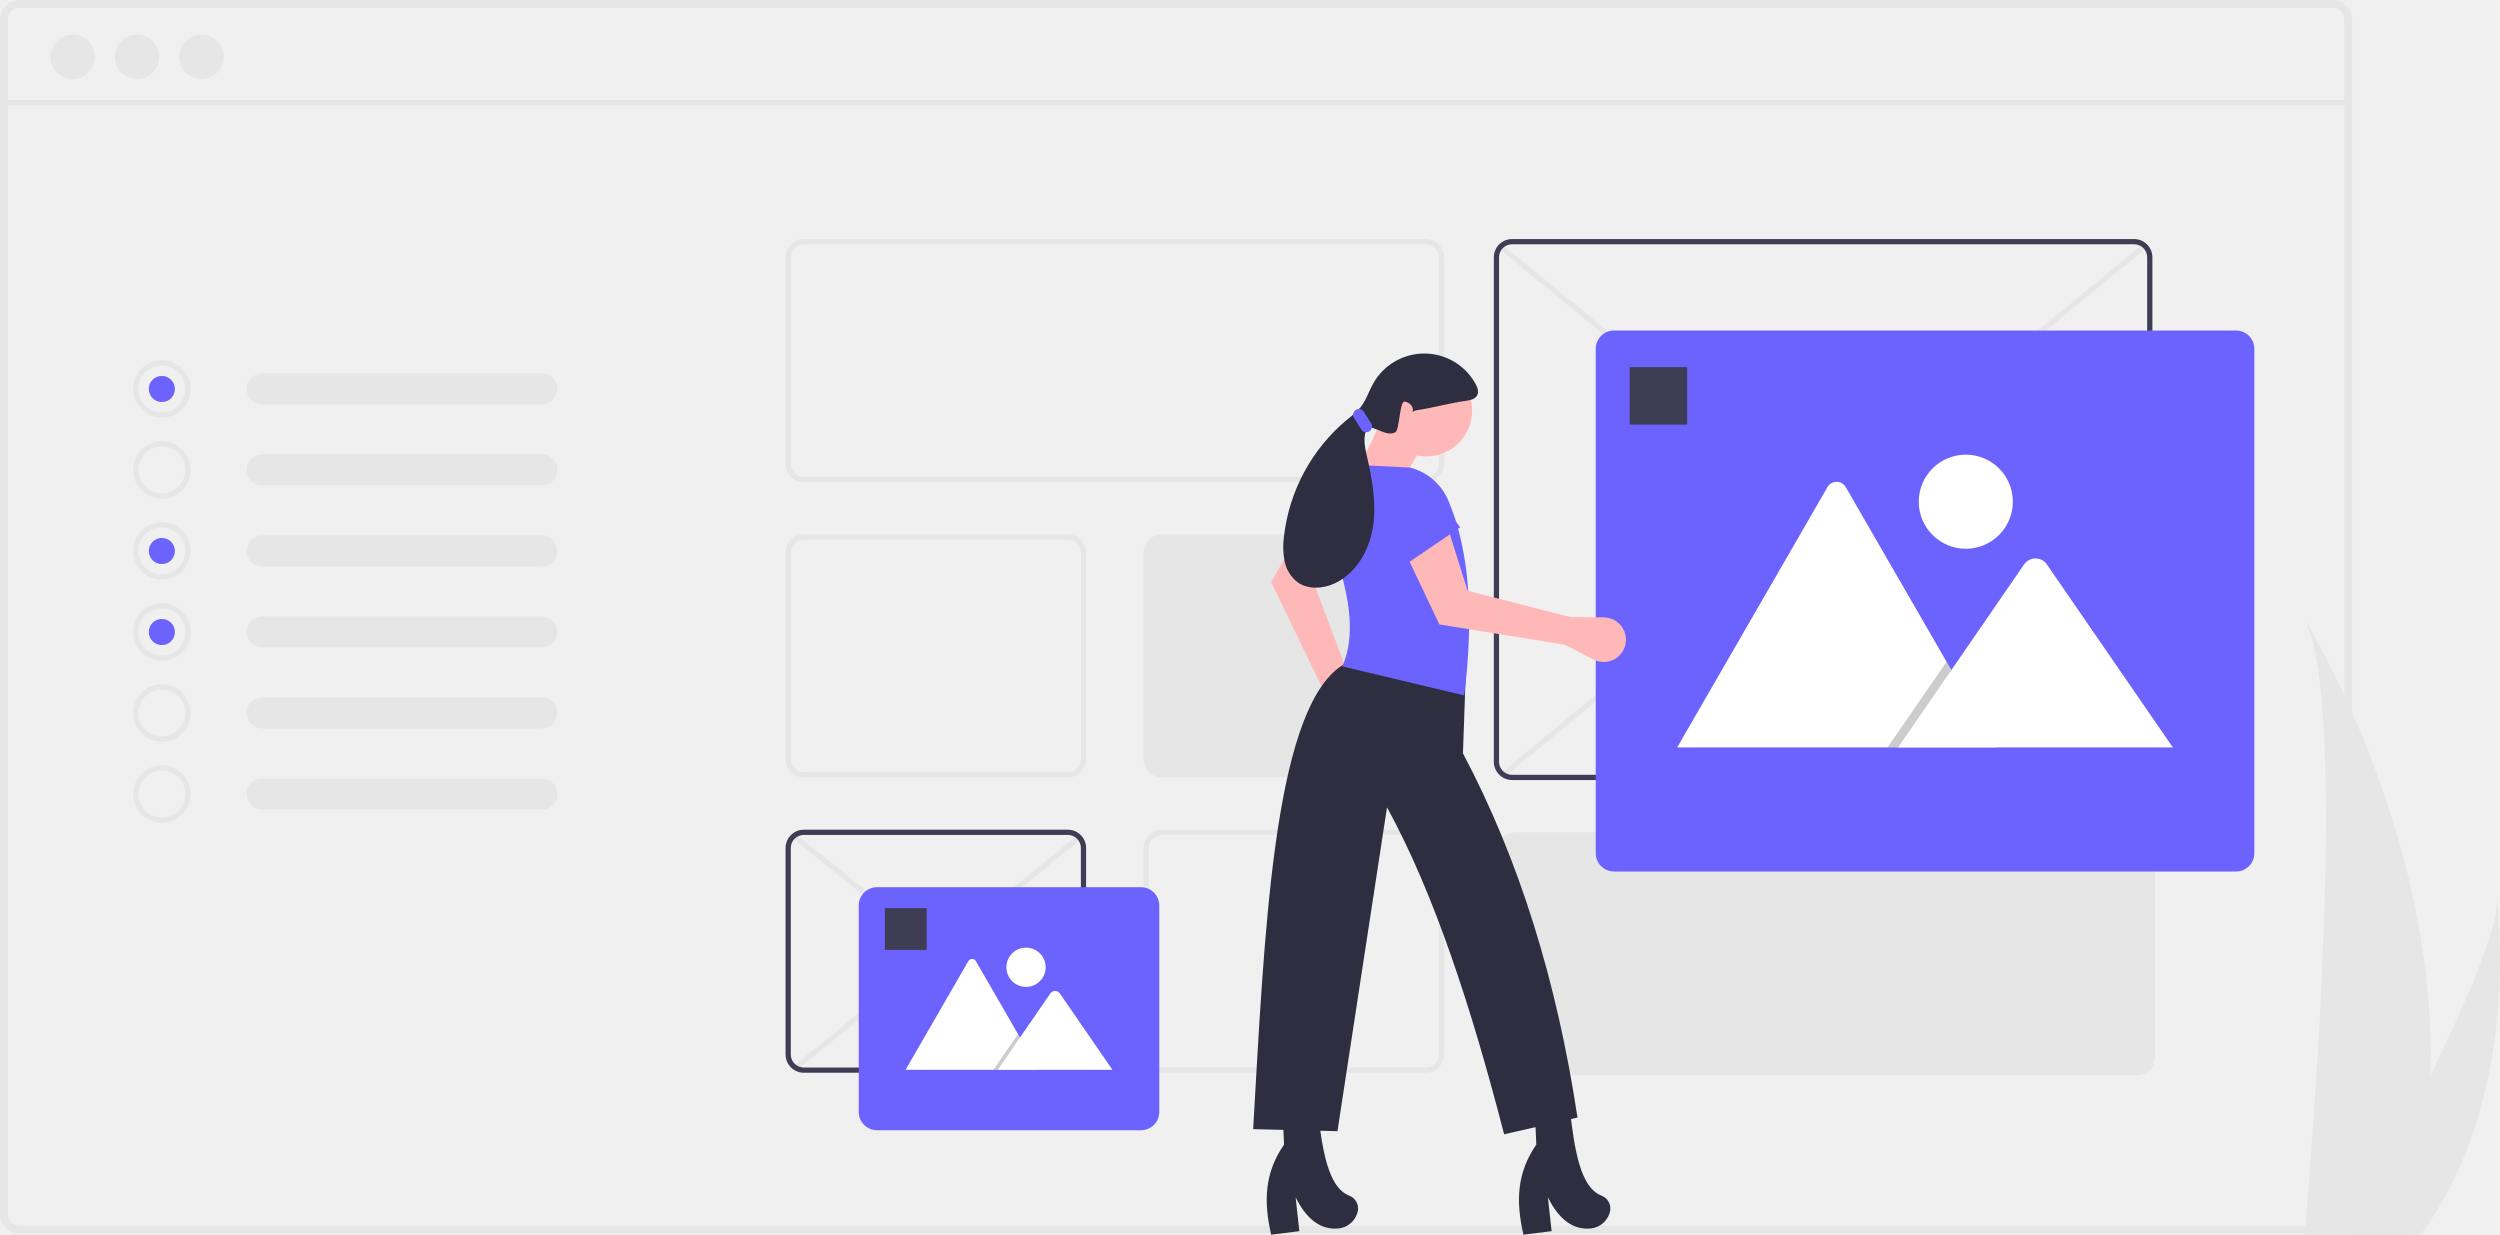
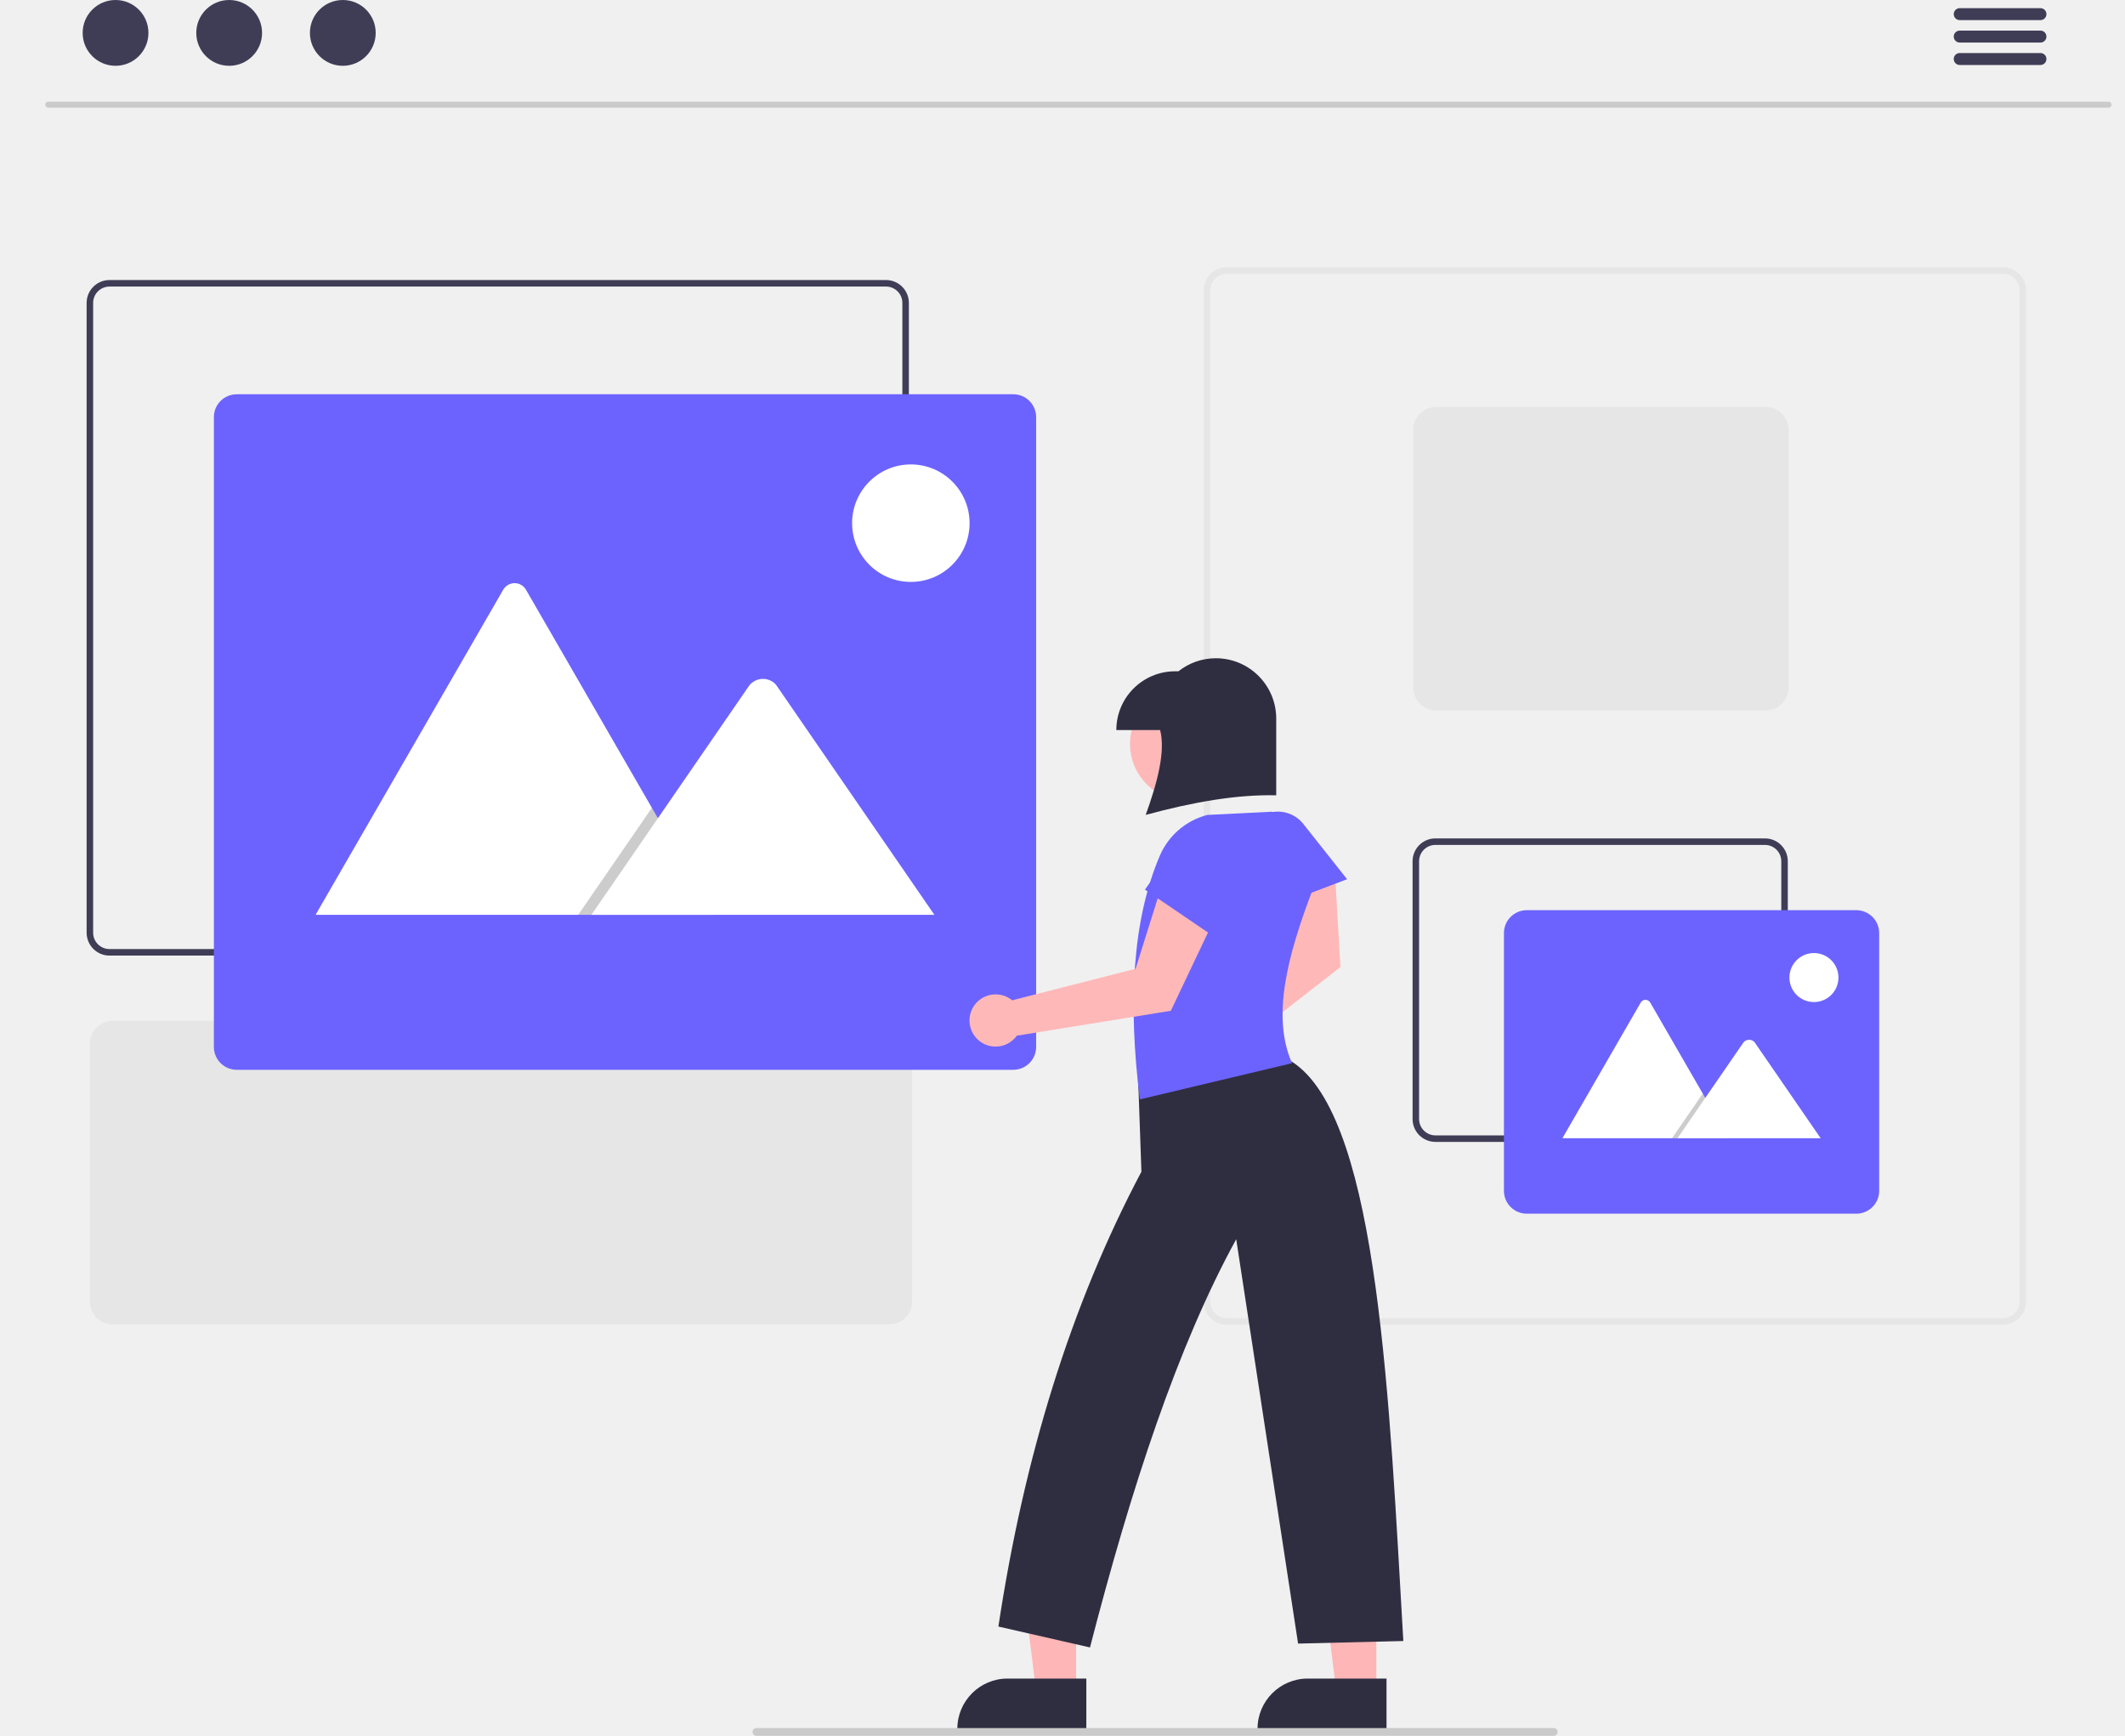
- <svg xmlns="http://www.w3.org/2000/svg" id="beb8b204-3759-49ce-94f2-7f3d3b03c1ba" data-name="Layer 1" width="956.58" height="472.468" viewBox="0 0 956.58 472.468">
-   <rect x="479.065" y="508.471" width="1.999" height="138.039" transform="translate(-392.5093 376.4049) rotate(-51.23093)" fill="#e6e6e6" />
-   <rect x="410.719" y="577.496" width="138.691" height="2.001" transform="translate(-379.0324 218.5114) rotate(-39.09657)" fill="#e6e6e6" />
-   <rect x="817.974" y="250.894" width="2" height="316.241" transform="translate(-138.1817 569.4692) rotate(-50.66761)" fill="#e6e6e6" />
-   <rect x="660.536" y="408.514" width="316.876" height="2" transform="translate(-195.1943 400.5366) rotate(-39.49025)" fill="#e6e6e6" />
-   <path d="M1014.21,213.766h-885a7.503,7.503,0,0,0-7.5,7.5v457a7.503,7.503,0,0,0,7.5,7.5h885a7.53,7.53,0,0,0,6.03-3.06,6.567,6.567,0,0,0,.95-1.72,7.234,7.234,0,0,0,.52-2.72v-457A7.503,7.503,0,0,0,1014.21,213.766Zm4.5,464.5a4.507,4.507,0,0,1-4.5,4.5h-885a4.507,4.507,0,0,1-4.5-4.5v-457a4.507,4.507,0,0,1,4.5-4.5h885a4.507,4.507,0,0,1,4.5,4.5Z" transform="translate(-121.7099 -213.7661)" fill="#e6e6e6" />
-   <rect x="3" y="38.33" width="897" height="2" fill="#e6e6e6" />
-   <path d="M1051.653,625.216a215.891,215.891,0,0,1-10.085,59.679c-.141.448-.288.89-.435,1.338h-37.636c.04-.402.08-.85.12-1.338,2.509-28.849,16.978-204.433-.321-234.46C1004.809,452.871,1054.57,533.55,1051.653,625.216Z" transform="translate(-121.7099 -213.7661)" fill="#e6e6e6" />
-   <path d="M1048.829,684.896c-.315.448-.642.897-.977,1.338h-28.233c.214-.381.462-.83.75-1.338,4.664-8.419,18.47-33.587,31.285-59.679,13.772-28.039,26.407-57.143,25.343-67.676C1077.323,559.916,1086.852,632.337,1048.829,684.896Z" transform="translate(-121.7099 -213.7661)" fill="#e6e6e6" />
-   <path d="M667.29,398.234h-238a7.008,7.008,0,0,1-7-7v-79a7.008,7.008,0,0,1,7-7h238a7.008,7.008,0,0,1,7,7v79A7.008,7.008,0,0,1,667.29,398.234Zm-238-91a5.006,5.006,0,0,0-5,5v79a5.006,5.006,0,0,0,5,5h238a5.006,5.006,0,0,0,5-5v-79a5.006,5.006,0,0,0-5-5Z" transform="translate(-121.7099 -213.7661)" fill="#e6e6e6" />
-   <path d="M939.29,625.234h-238a7.008,7.008,0,0,1-7-7v-79a7.008,7.008,0,0,1,7-7h238a7.008,7.008,0,0,1,7,7v79A7.008,7.008,0,0,1,939.29,625.234Z" transform="translate(-121.7099 -213.7661)" fill="#e6e6e6" />
-   <path d="M530.29,511.234h-101a7.008,7.008,0,0,1-7-7v-79a7.008,7.008,0,0,1,7-7h101a7.008,7.008,0,0,1,7,7v79A7.008,7.008,0,0,1,530.29,511.234Zm-101-91a5.006,5.006,0,0,0-5,5v79a5.006,5.006,0,0,0,5,5h101a5.006,5.006,0,0,0,5-5v-79a5.006,5.006,0,0,0-5-5Z" transform="translate(-121.7099 -213.7661)" fill="#e6e6e6" />
-   <path d="M667.29,511.234h-101a7.008,7.008,0,0,1-7-7v-79a7.008,7.008,0,0,1,7-7h101a7.008,7.008,0,0,1,7,7v79A7.008,7.008,0,0,1,667.29,511.234Z" transform="translate(-121.7099 -213.7661)" fill="#e6e6e6" />
-   <path d="M530.29,624.234h-101a7.008,7.008,0,0,1-7-7v-79a7.008,7.008,0,0,1,7-7h101a7.008,7.008,0,0,1,7,7v79A7.008,7.008,0,0,1,530.29,624.234Zm-101-91a5.006,5.006,0,0,0-5,5v79a5.006,5.006,0,0,0,5,5h101a5.006,5.006,0,0,0,5-5v-79a5.006,5.006,0,0,0-5-5Z" transform="translate(-121.7099 -213.7661)" fill="#3f3d56" />
-   <path d="M667.29,624.234h-101a7.008,7.008,0,0,1-7-7v-79a7.008,7.008,0,0,1,7-7h101a7.008,7.008,0,0,1,7,7v79A7.008,7.008,0,0,1,667.29,624.234Zm-101-91a5.006,5.006,0,0,0-5,5v79a5.006,5.006,0,0,0,5,5h101a5.006,5.006,0,0,0,5-5v-79a5.006,5.006,0,0,0-5-5Z" transform="translate(-121.7099 -213.7661)" fill="#e6e6e6" />
-   <path d="M938.29,512.234h-238a7.008,7.008,0,0,1-7-7v-193a7.008,7.008,0,0,1,7-7h238a7.008,7.008,0,0,1,7,7v193A7.008,7.008,0,0,1,938.29,512.234Zm-238-205a5.006,5.006,0,0,0-5,5v193a5.006,5.006,0,0,0,5,5h238a5.006,5.006,0,0,0,5-5v-193a5.006,5.006,0,0,0-5-5Z" transform="translate(-121.7099 -213.7661)" fill="#3f3d56" />
-   <path d="M977.29,547.234h-238a7.008,7.008,0,0,1-7-7v-193a7.008,7.008,0,0,1,7-7h238a7.008,7.008,0,0,1,7,7v193A7.008,7.008,0,0,1,977.29,547.234Z" transform="translate(-121.7099 -213.7661)" fill="#6c63ff" />
-   <path d="M885.443,499.734H763.938a2.478,2.478,0,0,1-.454-.036l57.466-99.54a4.024,4.024,0,0,1,7.004,0l38.567,66.799,1.848,3.196Z" transform="translate(-121.7099 -213.7661)" fill="#fff" />
-   <polygon points="763.733 285.968 722.248 285.968 742.613 256.387 744.079 254.256 744.812 253.191 746.66 256.387 763.733 285.968" opacity="0.2" style="isolation:isolate" />
-   <path d="M953.097,499.734H848.004l20.365-29.581,1.466-2.131L896.372,429.473a5.37,5.37,0,0,1,7.971-.477,4.796,4.796,0,0,1,.382.477Z" transform="translate(-121.7099 -213.7661)" fill="#fff" />
-   <circle cx="752.18" cy="191.968" r="18" fill="#fff" />
-   <rect x="623.58" y="140.468" width="22" height="22" fill="#3f3d56" />
-   <path d="M558.29,646.234h-101a7.008,7.008,0,0,1-7-7v-79a7.008,7.008,0,0,1,7-7h101a7.008,7.008,0,0,1,7,7v79A7.008,7.008,0,0,1,558.29,646.234Z" transform="translate(-121.7099 -213.7661)" fill="#6c63ff" />
-   <path d="M519.121,623.103h-50.705a1.034,1.034,0,0,1-.189-.015L492.208,581.549a1.679,1.679,0,0,1,2.923,0L511.225,609.425l.771,1.334Z" transform="translate(-121.7099 -213.7661)" fill="#fff" />
-   <polygon points="397.411 409.337 380.1 409.337 388.598 396.993 389.21 396.104 389.515 395.659 390.286 396.993 397.411 409.337" opacity="0.2" style="isolation:isolate" />
-   <path d="M547.353,623.103H503.498l8.498-12.344.612-.889,11.074-16.087a2.241,2.241,0,0,1,3.326-.199,2.001,2.001,0,0,1,.159.199Z" transform="translate(-121.7099 -213.7661)" fill="#fff" />
-   <circle cx="392.59" cy="370.11" r="7.512" fill="#fff" />
-   <rect x="338.58" y="347.468" width="16" height="16" fill="#3f3d56" />
-   <path id="f57cf1cd-83f7-4fd3-a8d1-d71a660a6415" data-name="Path 40" d="M221.908,356.619a5.947,5.947,0,0,0,0,11.892H328.994a5.947,5.947,0,0,0,.195-11.892q-.098-.002-.195,0Z" transform="translate(-121.7099 -213.7661)" fill="#e6e6e6" />
-   <path id="aee25563-7463-4829-8b3c-d6945ce6dfe7" data-name="Path 40" d="M221.908,387.619a5.947,5.947,0,0,0,0,11.892H328.994a5.947,5.947,0,0,0,.195-11.892q-.098-.002-.195,0Z" transform="translate(-121.7099 -213.7661)" fill="#e6e6e6" />
-   <path id="aefa15f9-40e4-4075-8c80-8ab2e97e1ce3" data-name="Path 40" d="M221.908,418.619a5.947,5.947,0,0,0,0,11.892H328.994a5.947,5.947,0,0,0,.195-11.892q-.098-.002-.195,0Z" transform="translate(-121.7099 -213.7661)" fill="#e6e6e6" />
-   <path id="a405b459-42e8-4eb5-9988-b9086189387e" data-name="Path 40" d="M221.908,449.619a5.947,5.947,0,0,0,0,11.892H328.994a5.947,5.947,0,0,0,.195-11.892q-.098-.002-.195,0Z" transform="translate(-121.7099 -213.7661)" fill="#e6e6e6" />
-   <path id="b32f5175-a272-4d51-9048-0542c511c928" data-name="Path 40" d="M221.908,480.619a5.947,5.947,0,0,0,0,11.892H328.994a5.947,5.947,0,0,0,.195-11.892q-.098-.002-.195,0Z" transform="translate(-121.7099 -213.7661)" fill="#e6e6e6" />
-   <path id="b3f78383-4856-4bdc-97c4-b8cb03fde67d" data-name="Path 40" d="M221.908,511.619a5.947,5.947,0,0,0,0,11.892H328.994a5.947,5.947,0,0,0,.195-11.892q-.098-.002-.195,0Z" transform="translate(-121.7099 -213.7661)" fill="#e6e6e6" />
-   <path d="M183.637,373.597a11,11,0,1,1,11-11A11.012,11.012,0,0,1,183.637,373.597Zm0-20a9,9,0,1,0,9,9A9.01,9.01,0,0,0,183.637,353.597Z" transform="translate(-121.7099 -213.7661)" fill="#e6e6e6" />
-   <path d="M183.637,404.597a11,11,0,1,1,11-11A11.012,11.012,0,0,1,183.637,404.597Zm0-20a9,9,0,1,0,9,9A9.01,9.01,0,0,0,183.637,384.597Z" transform="translate(-121.7099 -213.7661)" fill="#e6e6e6" />
-   <path d="M183.637,435.566a11,11,0,1,1,11-11A11.012,11.012,0,0,1,183.637,435.566Zm0-20a9,9,0,1,0,9,9A9.01,9.01,0,0,0,183.637,415.566Z" transform="translate(-121.7099 -213.7661)" fill="#e6e6e6" />
-   <path d="M183.637,466.566a11,11,0,1,1,11-11A11.012,11.012,0,0,1,183.637,466.566Zm0-20a9,9,0,1,0,9,9A9.01,9.01,0,0,0,183.637,446.566Z" transform="translate(-121.7099 -213.7661)" fill="#e6e6e6" />
-   <path d="M183.637,497.566a11,11,0,1,1,11-11A11.012,11.012,0,0,1,183.637,497.566Zm0-20a9,9,0,1,0,9,9A9.01,9.01,0,0,0,183.637,477.566Z" transform="translate(-121.7099 -213.7661)" fill="#e6e6e6" />
-   <path d="M183.637,528.566a11,11,0,1,1,11-11A11.012,11.012,0,0,1,183.637,528.566Zm0-20a9,9,0,1,0,9,9A9.01,9.01,0,0,0,183.637,508.566Z" transform="translate(-121.7099 -213.7661)" fill="#e6e6e6" />
-   <circle cx="61.927" cy="148.831" r="5" fill="#6c63ff" />
-   <circle cx="61.927" cy="210.831" r="5" fill="#6c63ff" />
-   <circle cx="61.927" cy="241.831" r="5" fill="#6c63ff" />
-   <path d="M629.278,480.34l1.621,12.154a8.531,8.531,0,0,0,10.978,7.022h0a8.531,8.531,0,0,0,4.522-12.96l-7.272-10.648-14.282-37.92,14.774-19.206-17.236-7.387-14.282,25.116Z" transform="translate(-121.7099 -213.7661)" fill="#ffb8b8" />
-   <path d="M618.443,412.38l24.623,9.357,6.012-16.699a9.991,9.991,0,0,0-4.475-12.077h0a9.991,9.991,0,0,0-12.759,2.491Z" transform="translate(-121.7099 -213.7661)" fill="#6c63ff" />
-   <path d="M601.207,645.81l32.256.786,18.961-123.903c17.988,32.764,32.254,76.428,44.815,125.087l28.071-6.402c-7.821-51.783-22.154-98.457-43.83-139.369l.985-28.071-44.815-6.895a20.332,20.332,0,0,0-3.594,2.156C608.733,488.057,605.455,572.972,601.207,645.81Z" transform="translate(-121.7099 -213.7661)" fill="#2f2e41" />
-   <path d="M704.626,686.192l10.781-1.348-1.424-12.934c4.373,8.799,9.96,12.641,16.673,11.876a8.408,8.408,0,0,0,6.904-5.784h0a8.575,8.575,0,0,0,.24-.872,5.29,5.29,0,0,0-3.435-5.927c-8.053-3.21-10.252-17.813-12.011-33.274l-13.297,2.462.492,11.327C701.968,662.701,701.748,673.688,704.626,686.192Z" transform="translate(-121.7099 -213.7661)" fill="#2f2e41" />
-   <path d="M608.102,686.192l10.781-1.348-1.424-12.934c4.373,8.799,9.96,12.641,16.673,11.876a8.408,8.408,0,0,0,6.904-5.784h0a8.575,8.575,0,0,0,.24-.872,5.29,5.29,0,0,0-3.435-5.927c-8.053-3.21-10.252-17.813-12.011-33.274l-13.297,2.462.492,11.327C605.444,662.701,605.224,673.688,608.102,686.192Z" transform="translate(-121.7099 -213.7661)" fill="#2f2e41" />
-   <circle cx="545.794" cy="157.163" r="17.468" fill="#ffb8b8" />
-   <path d="M633.218,404.5l23.146-3.94,11.819-19.699-16.744-10.834C648.164,381.359,641.701,392.872,633.218,404.5Z" transform="translate(-121.7099 -213.7661)" fill="#ffb8b8" />
-   <path d="M635.314,468.749,681.972,479.848c3.594-29.206,2.378-54.756-6.16-74.739A21.775,21.775,0,0,0,661.288,392.681h0l-19.699-.985h0a22.68,22.68,0,0,0-12.497,24.119C636.569,435.524,641.713,454.341,635.314,468.749Z" transform="translate(-121.7099 -213.7661)" fill="#6c63ff" />
-   <path d="M720.513,460.466l10.888,5.64a8.531,8.531,0,0,0,12.047-4.97v0A8.531,8.531,0,0,0,735.421,450l-12.893-.146-39.258-10.036-7.268-23.116-15.934,9.889,12.393,26.1Z" transform="translate(-121.7099 -213.7661)" fill="#ffb8b8" />
-   <path d="M658.617,430.385l21.782-14.812-10.237-14.499a9.991,9.991,0,0,0-12.46-3.256h0a9.991,9.991,0,0,0-5.273,11.883Z" transform="translate(-121.7099 -213.7661)" fill="#6c63ff" />
-   <path d="M663.504,370.766c6.699-.952,12.404-2.677,19.103-3.629,1.652-.235,3.548-.635,4.316-2.116.707-1.365.11-3.03-.63-4.378a22.367,22.367,0,0,0-39.035-.332c-1.767,3.095-2.806,6.627-5.047,9.398a33.323,33.323,0,0,1-4.968,4.527,68.356,68.356,0,0,0-24.244,44.751,28.631,28.631,0,0,0,.249,9.59,13.395,13.395,0,0,0,4.993,7.997c3.881,2.748,9.266,2.519,13.635.64,8.368-3.597,13.591-12.424,15.106-21.405s-.125-18.178-2.152-27.058c-.74-3.241-1.529-6.652-.581-9.838,1.318-4.426,7.429,2.62,11.376.225,1.647-.999,1.585-11.861,3.505-11.701s3.771,2.15,3.024,3.925Z" transform="translate(-121.7099 -213.7661)" fill="#2f2e41" />
-   <path d="M645.661,378.816a2.217,2.217,0,0,0,.692-3.057l-2.822-4.472a2.216,2.216,0,0,0-3.748,2.365l2.822,4.472a2.219,2.219,0,0,0,3.057.691Z" transform="translate(-121.7099 -213.7661)" fill="#6c63ff" />
-   <circle cx="27.79" cy="21.734" r="8.5" fill="#e6e6e6" />
-   <circle cx="52.44" cy="21.734" r="8.5" fill="#e6e6e6" />
-   <circle cx="77.09" cy="21.734" r="8.5" fill="#e6e6e6" />
+ <svg xmlns="http://www.w3.org/2000/svg" id="ab3fe525-d453-47d8-91ef-044c7180bc24" data-name="Layer 1" width="651.254" height="531.89" viewBox="0 0 651.254 531.89">
+   <path d="M898.99,529.737a215.89,215.89,0,0,1-10.085,59.679c-.141.448-.288.89-.435,1.338H850.834c.04-.402.08-.85.12-1.338,2.509-28.849,16.978-204.433-.321-234.46C852.146,357.391,901.907,438.07,898.99,529.737Z" transform="translate(-274.373 -184.0552)" fill="#f0f0f0" />
+   <path d="M896.165,589.416c-.315.448-.642.897-.977,1.338H866.955c.214-.381.462-.83.75-1.338,4.664-8.419,18.47-33.587,31.285-59.679,13.772-28.039,26.407-57.143,25.343-67.676C924.66,464.436,934.189,536.857,896.165,589.416Z" transform="translate(-274.373 -184.0552)" fill="#f0f0f0" />
+   <path d="M349.367,240.955c-17.299,30.027-2.831,205.611-.321,234.46.04.488.08.937.12,1.338H311.53c-.147-.448-.295-.89-.435-1.338a215.89,215.89,0,0,1-10.085-59.679C298.093,324.07,347.854,243.391,349.367,240.955Z" transform="translate(-274.373 -184.0552)" fill="#f0f0f0" />
+   <path d="M275.668,348.061c-1.064,10.533,11.57,39.637,25.343,67.676,12.815,26.092,26.621,51.261,31.285,59.679.288.509.535.957.75,1.338H304.812c-.335-.442-.662-.89-.977-1.338C265.811,422.857,275.34,350.436,275.668,348.061Z" transform="translate(-274.373 -184.0552)" fill="#f0f0f0" />
+   <path d="M920.584,217.047H289.158a.916.916,0,0,1,0-1.833H920.584a.916.916,0,1,1,0,1.833Z" transform="translate(-274.373 -184.0552)" fill="#cacaca" />
+   <circle cx="35.412" cy="10.081" r="10.081" fill="#3f3d56" />
+   <circle cx="70.236" cy="10.081" r="10.081" fill="#3f3d56" />
+   <circle cx="105.061" cy="10.081" r="10.081" fill="#3f3d56" />
+   <path d="M899.718,190.221H874.975a1.833,1.833,0,1,1,0-3.666h24.744a1.833,1.833,0,1,1,0,3.666Z" transform="translate(-274.373 -184.0552)" fill="#3f3d56" />
+   <path d="M899.718,197.095H874.975a1.833,1.833,0,1,1,0-3.666h24.744a1.833,1.833,0,1,1,0,3.666Z" transform="translate(-274.373 -184.0552)" fill="#3f3d56" />
+   <path d="M899.718,203.968H874.975a1.833,1.833,0,1,1,0-3.666h24.744a1.833,1.833,0,1,1,0,3.666Z" transform="translate(-274.373 -184.0552)" fill="#3f3d56" />
+   <path d="M888.287,589.955h-238a7.008,7.008,0,0,1-7-7v-310a7.008,7.008,0,0,1,7-7h238a7.008,7.008,0,0,1,7,7v310A7.008,7.008,0,0,1,888.287,589.955Zm-238-322a5.006,5.006,0,0,0-5,5v310a5.006,5.006,0,0,0,5,5h238a5.006,5.006,0,0,0,5-5v-310a5.006,5.006,0,0,0-5-5Z" transform="translate(-274.373 -184.0552)" fill="#e6e6e6" />
+   <path d="M815.5,401.754h-101a7.008,7.008,0,0,1-7-7v-79a7.008,7.008,0,0,1,7-7h101a7.008,7.008,0,0,1,7,7v79A7.008,7.008,0,0,1,815.5,401.754Z" transform="translate(-274.373 -184.0552)" fill="#e6e6e6" />
+   <path d="M815.287,533.955h-101a7.008,7.008,0,0,1-7-7v-79a7.008,7.008,0,0,1,7-7h101a7.008,7.008,0,0,1,7,7v79A7.008,7.008,0,0,1,815.287,533.955Zm-101-91a5.006,5.006,0,0,0-5,5v79a5.006,5.006,0,0,0,5,5h101a5.006,5.006,0,0,0,5-5v-79a5.006,5.006,0,0,0-5-5Z" transform="translate(-274.373 -184.0552)" fill="#3f3d56" />
+   <path d="M843.287,555.955h-101a7.008,7.008,0,0,1-7-7v-79a7.008,7.008,0,0,1,7-7h101a7.008,7.008,0,0,1,7,7v79A7.008,7.008,0,0,1,843.287,555.955Z" transform="translate(-274.373 -184.0552)" fill="#6c63ff" />
+   <path d="M804.119,532.824h-50.705a1.038,1.038,0,0,1-.189-.015l23.981-41.539a1.679,1.679,0,0,1,2.923,0L796.222,519.146l.771,1.334Z" transform="translate(-274.373 -184.0552)" fill="#fff" />
+   <polygon points="529.745 348.769 512.434 348.769 520.932 336.425 521.544 335.536 521.849 335.091 522.62 336.425 529.745 348.769" opacity="0.2" style="isolation:isolate" />
+   <path d="M832.351,532.824H788.495l8.498-12.344.612-.889,11.074-16.087a2.241,2.241,0,0,1,3.326-.199,2.006,2.006,0,0,1,.159.199Z" transform="translate(-274.373 -184.0552)" fill="#fff" />
+   <circle cx="555.924" cy="299.542" r="7.512" fill="#fff" />
+   <path d="M546.921,589.864h-238a7.008,7.008,0,0,1-7-7v-79a7.008,7.008,0,0,1,7-7h238a7.008,7.008,0,0,1,7,7v79A7.008,7.008,0,0,1,546.921,589.864Z" transform="translate(-274.373 -184.0552)" fill="#e6e6e6" />
+   <path d="M545.921,476.864h-238a7.008,7.008,0,0,1-7-7v-193a7.008,7.008,0,0,1,7-7h238a7.008,7.008,0,0,1,7,7v193A7.009,7.009,0,0,1,545.921,476.864Zm-238-205a5.006,5.006,0,0,0-5,5v193a5.006,5.006,0,0,0,5,5h238a5.006,5.006,0,0,0,5-5v-193a5.006,5.006,0,0,0-5-5Z" transform="translate(-274.373 -184.0552)" fill="#3f3d56" />
+   <path d="M584.921,511.864h-238a7.008,7.008,0,0,1-7-7v-193a7.008,7.008,0,0,1,7-7h238a7.008,7.008,0,0,1,7,7v193A7.008,7.008,0,0,1,584.921,511.864Z" transform="translate(-274.373 -184.0552)" fill="#6c63ff" />
+   <path d="M493.074,464.364H371.569a2.479,2.479,0,0,1-.454-.036l57.467-99.54a4.024,4.024,0,0,1,7.004,0l38.567,66.799,1.848,3.196Z" transform="translate(-274.373 -184.0552)" fill="#fff" />
+   <polygon points="218.701 280.309 177.216 280.309 197.581 250.728 199.047 248.597 199.78 247.532 201.628 250.728 218.701 280.309" opacity="0.2" style="isolation:isolate" />
+   <path d="M560.728,464.364H455.635l20.365-29.581,1.466-2.131L504.003,394.103a5.37,5.37,0,0,1,7.971-.476,4.797,4.797,0,0,1,.382.476Z" transform="translate(-274.373 -184.0552)" fill="#fff" />
+   <circle cx="279.148" cy="160.309" r="18" fill="#fff" />
+   <path d="M635.669,501.792a7.966,7.966,0,0,1,5.324-.846l28.52-26.651-4.734-23.764,18.725,1.015,1.674,28.844-37.73,29.383a7.997,7.997,0,1,1-11.779-7.982Z" transform="translate(-274.373 -184.0552)" fill="#ffb8b8" />
+   <polygon points="329.805 518.346 317.545 518.346 311.713 471.058 329.807 471.058 329.805 518.346" fill="#ffb6b6" />
+   <path d="M607.304,714.285l-39.531-.001v-.5a15.387,15.387,0,0,1,15.386-15.386h.001l24.144.001Z" transform="translate(-274.373 -184.0552)" fill="#2f2e41" />
+   <polygon points="421.805 518.346 409.545 518.346 403.713 471.058 421.807 471.058 421.805 518.346" fill="#ffb6b6" />
+   <path d="M699.304,714.285l-39.531-.001v-.5a15.387,15.387,0,0,1,15.386-15.386h.001l24.144.001Z" transform="translate(-274.373 -184.0552)" fill="#2f2e41" />
+   <path d="M673.818,436.537a9.991,9.991,0,0,0-12.759-2.491h0a9.991,9.991,0,0,0-4.475,12.077l6.012,16.699,24.623-9.357Z" transform="translate(-274.373 -184.0552)" fill="#6c63ff" />
+   <path d="M671.608,510.284a20.331,20.331,0,0,0-3.594-2.156l-44.815,6.895.985,28.071c-21.675,40.912-36.009,87.585-43.83,139.369l28.071,6.402c12.561-48.659,26.827-92.323,44.815-125.087l18.961,123.903,32.256-.786C700.208,614.056,696.93,529.142,671.608,510.284Z" transform="translate(-274.373 -184.0552)" fill="#2f2e41" />
+   <circle cx="363.786" cy="227.959" r="17.468" fill="#ffb8b8" />
+   <path d="M676.571,456.9a22.68,22.68,0,0,0-12.497-24.119h0l-19.699.985h0a21.775,21.775,0,0,0-14.523,12.428c-8.538,19.983-9.755,45.533-6.16,74.739l46.658-11.099C663.95,495.426,669.094,476.609,676.571,456.9Z" transform="translate(-274.373 -184.0552)" fill="#6c63ff" />
+   <path d="M616.5,407.754v-0a18,18,0,0,1,18-18h1.032a18.406,18.406,0,0,1,11.468-4h0a18.5,18.5,0,0,1,18.5,18.5v23.5c-11.961-.298-25.509,2.06-40,6,3.653-10.118,6.08-19.419,4.422-26Z" transform="translate(-274.373 -184.0552)" fill="#2f2e41" />
+   <path d="M579.5,488.754a7.966,7.966,0,0,1,5.076,1.817l37.818-9.667,7.268-23.116,15.933,9.889-12.393,26.1-47.208,7.637A7.997,7.997,0,1,1,579.5,488.754Z" transform="translate(-274.373 -184.0552)" fill="#ffb8b8" />
+   <path d="M653.235,450.785a9.991,9.991,0,0,0-5.273-11.883h0a9.991,9.991,0,0,0-12.461,3.256l-10.237,14.499,21.782,14.812Z" transform="translate(-274.373 -184.0552)" fill="#6c63ff" />
+   <path d="M750.509,715.945H506.215a1.191,1.191,0,1,1,0-2.381h244.294a1.191,1.191,0,1,1,0,2.381Z" transform="translate(-274.373 -184.0552)" fill="#cacaca" />
</svg>
